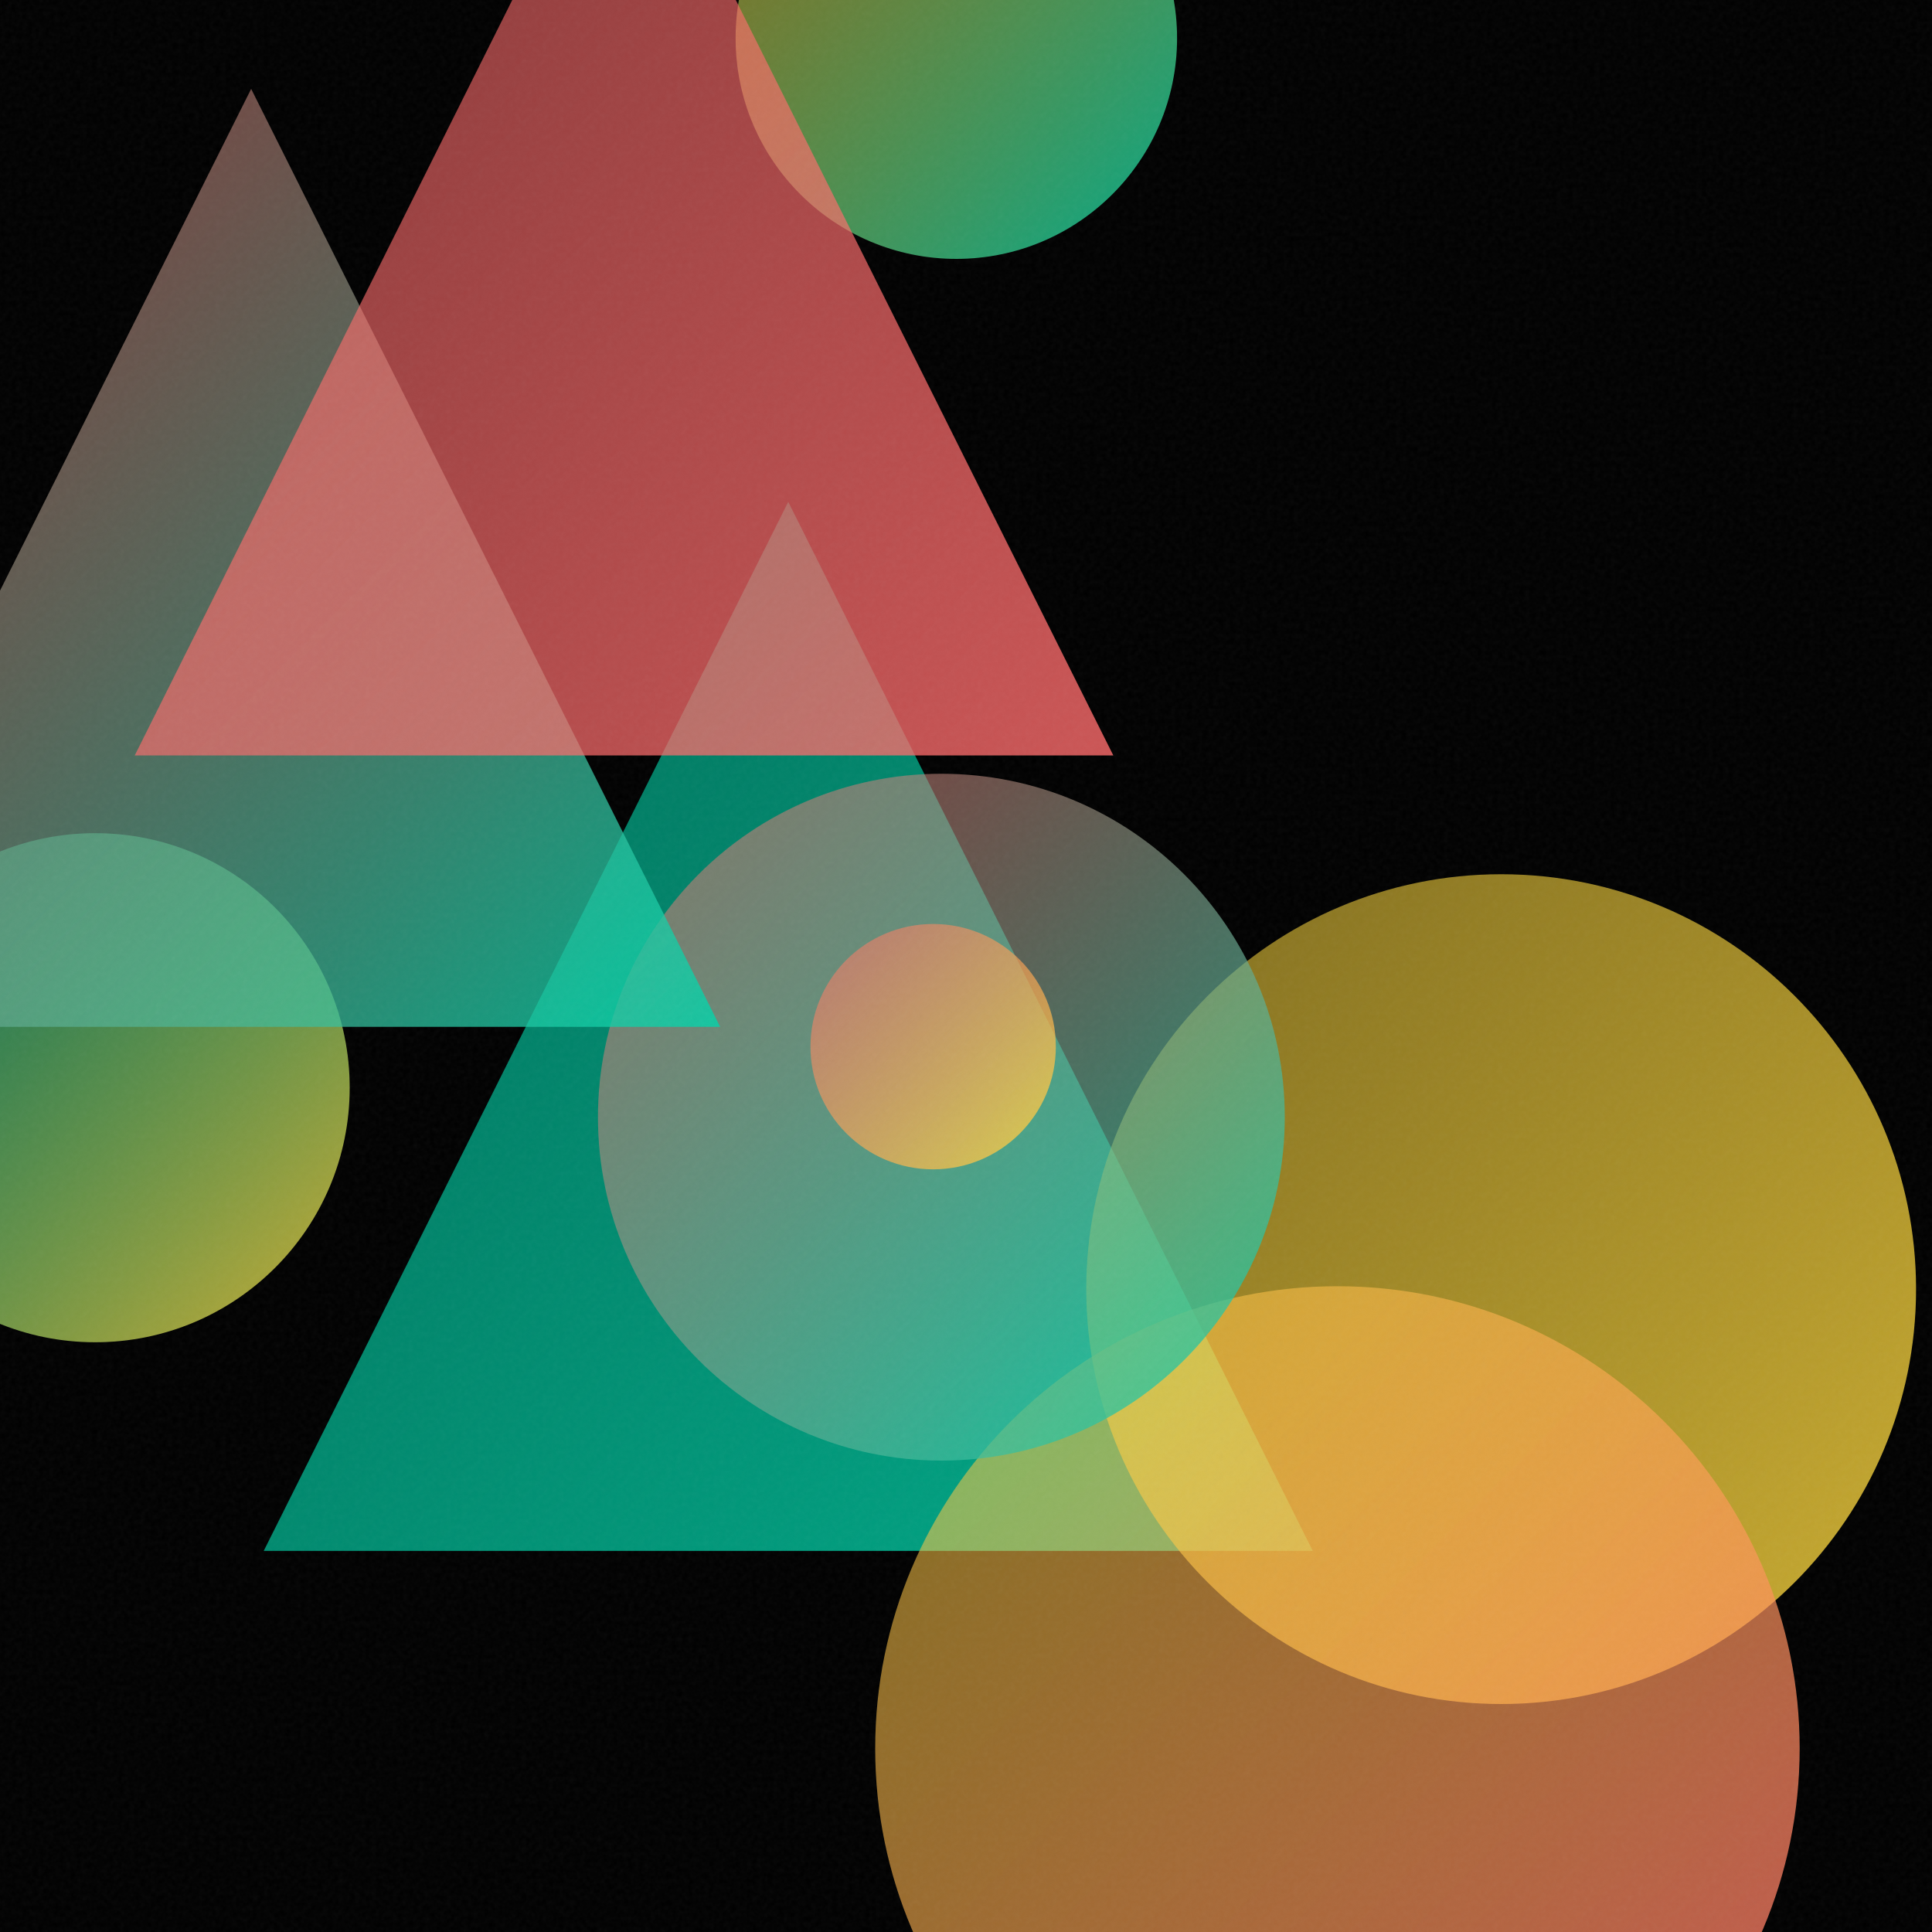
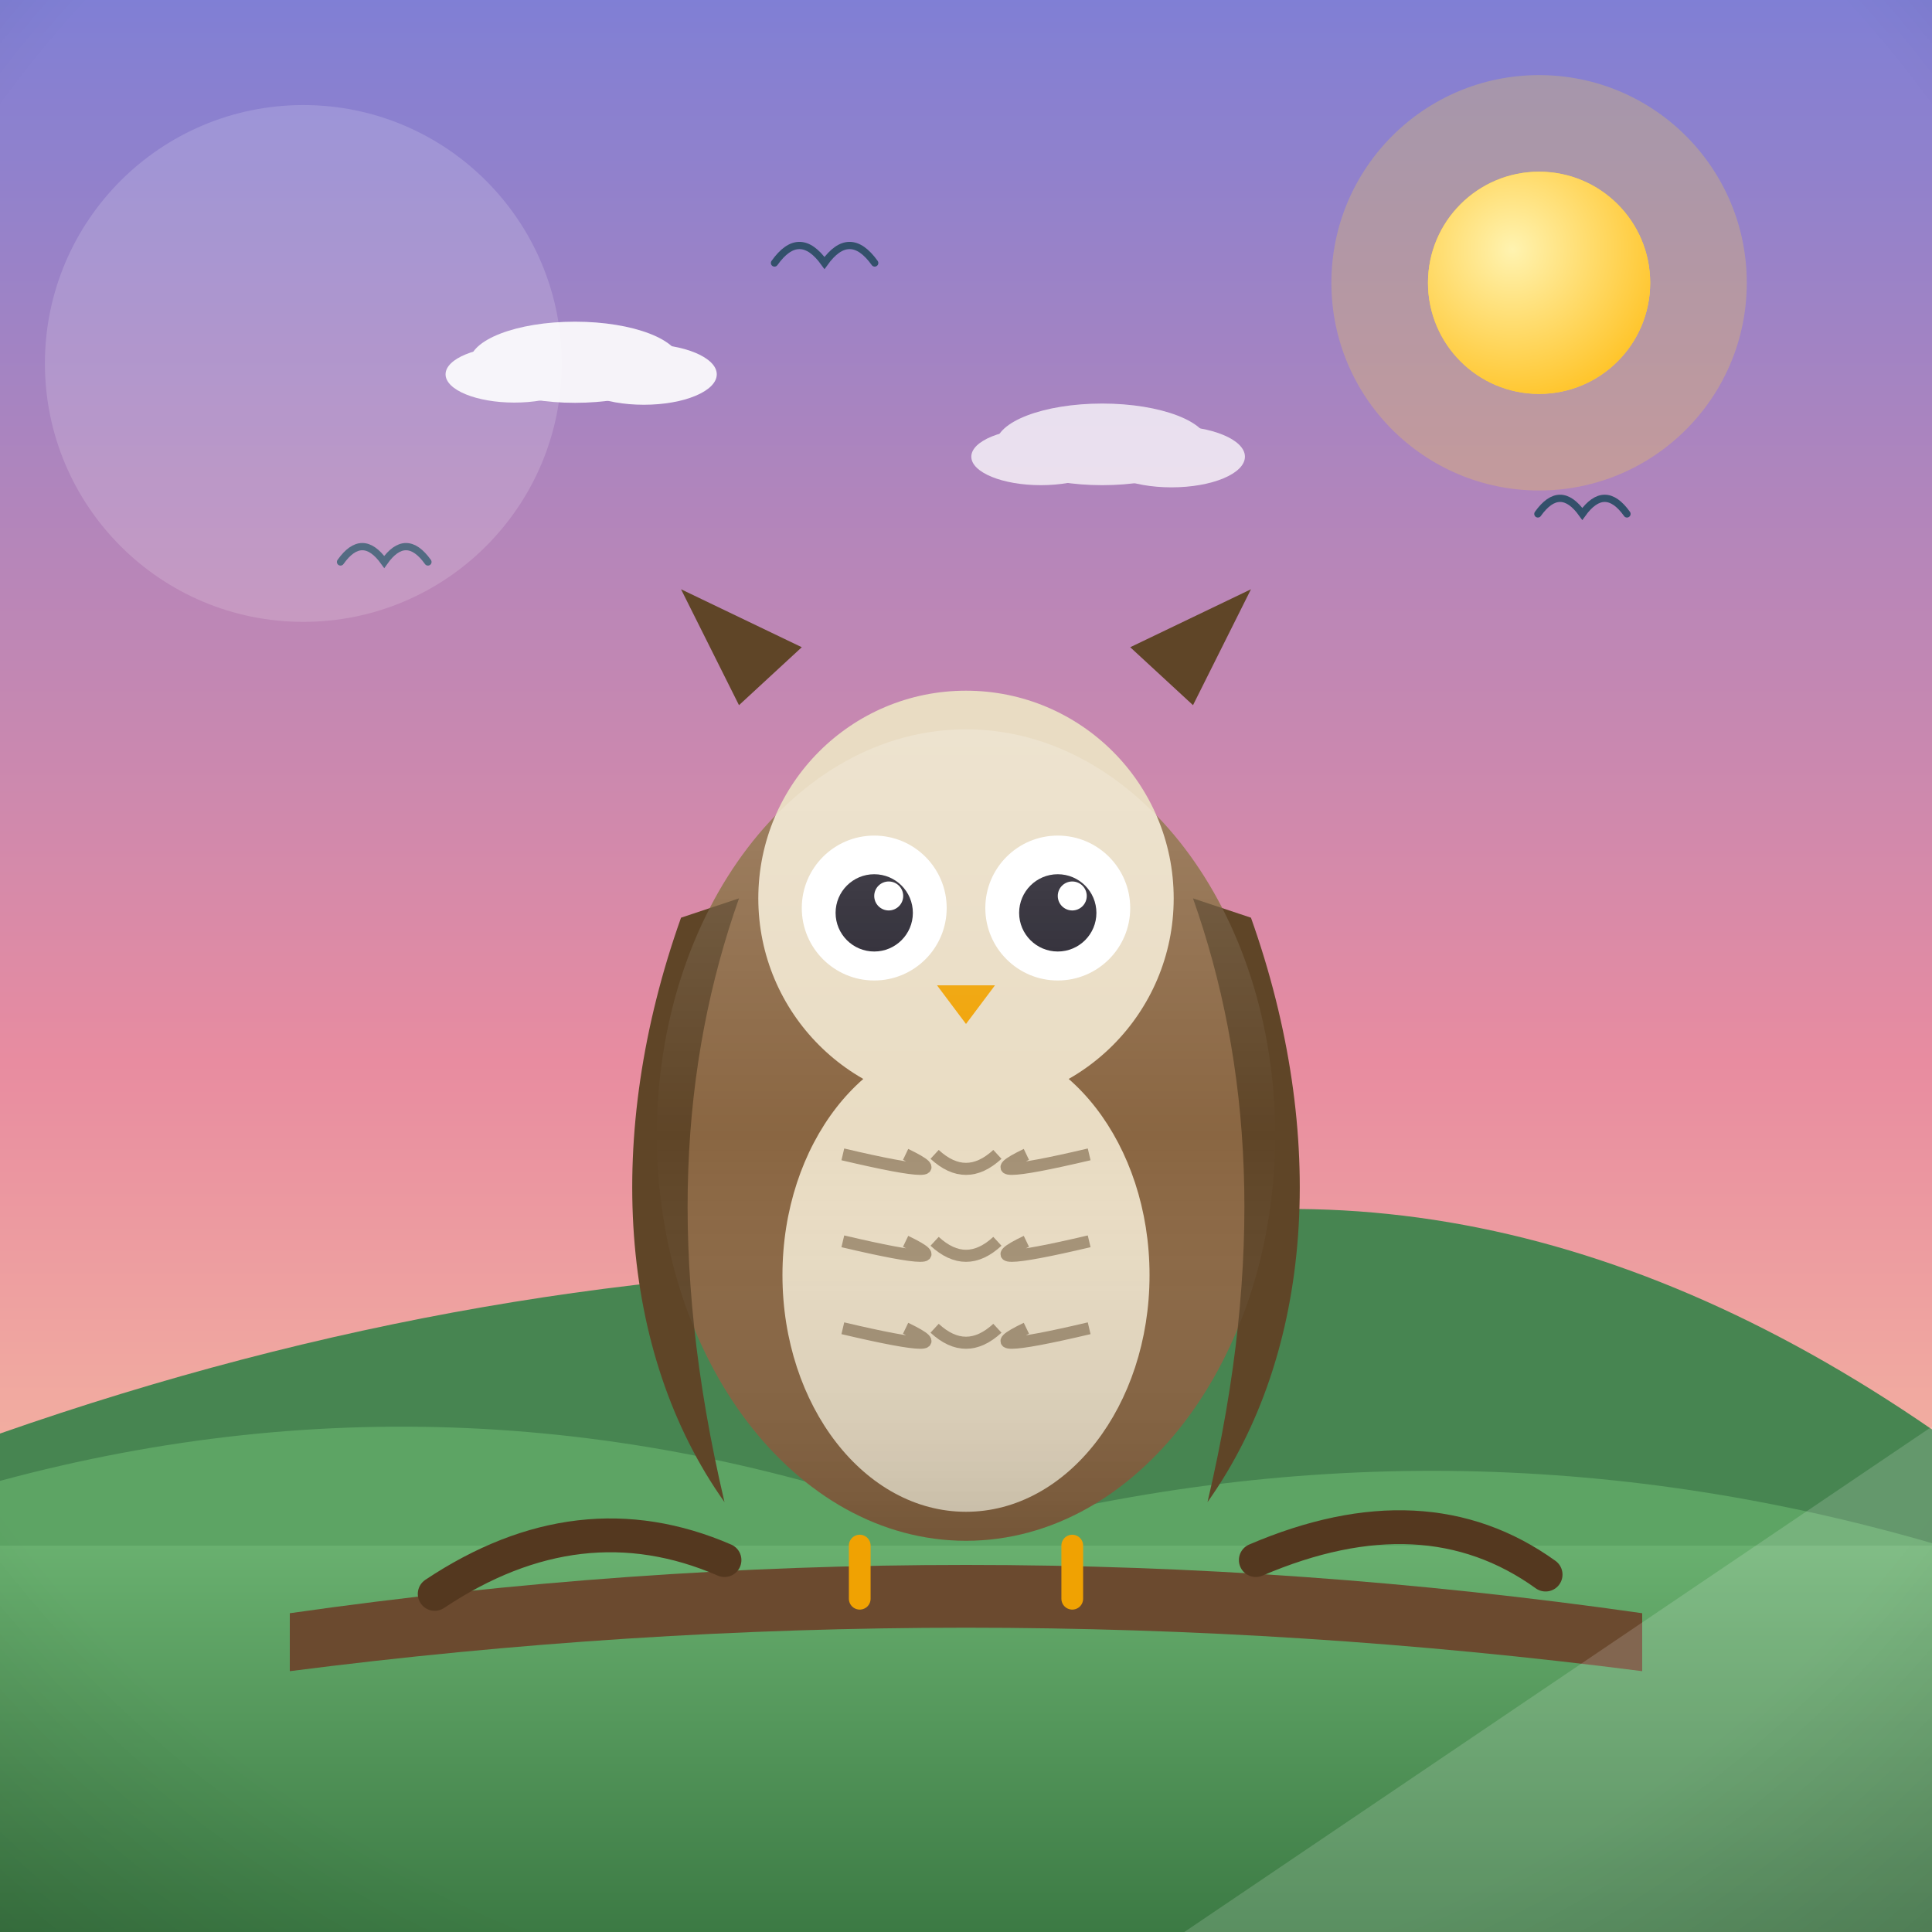
- <svg xmlns="http://www.w3.org/2000/svg" viewBox="0 0 400 400">
+ <svg xmlns="http://www.w3.org/2000/svg" viewBox="0 0 800 800">
  <defs>
-     <linearGradient id="g0" x1="54.6" y1="103.9" x2="271.8" y2="321.1" gradientUnits="userSpaceOnUse">
-       <stop offset="0" stop-color="#00D4AA" stop-opacity="0.5" />
-       <stop offset="1" stop-color="#00D4AA" stop-opacity="0.8" />
+     <linearGradient id="sky" x1="0" y1="0" x2="0" y2="1">
+       <stop offset="0" stop-color="#7f7fd5" />
+       <stop offset="0.55" stop-color="#e88ca0" />
+       <stop offset="1" stop-color="#ffd9a0" />
    </linearGradient>
-     <linearGradient id="g1" x1="224.9" y1="181.0" x2="396.7" y2="352.8" gradientUnits="userSpaceOnUse">
-       <stop offset="0" stop-color="#FFD93D" stop-opacity="0.5" />
-       <stop offset="1" stop-color="#FFD93D" stop-opacity="0.8" />
+     <radialGradient id="sunG" cx="0.38" cy="0.35" r="0.9">
+       <stop offset="0" stop-color="#fff3b0" />
+       <stop offset="1" stop-color="#ffb703" />
+     </radialGradient>
+     <linearGradient id="ground" x1="0" y1="0" x2="0" y2="1">
+       <stop offset="0" stop-color="#69b06f" />
+       <stop offset="1" stop-color="#3c7a44" />
    </linearGradient>
-     <linearGradient id="g2" x1="181.2" y1="266.4" x2="372.6" y2="457.7" gradientUnits="userSpaceOnUse">
-       <stop offset="0" stop-color="#FFD93D" stop-opacity="0.5" />
-       <stop offset="1" stop-color="#FF6B6B" stop-opacity="0.8" />
+     <linearGradient id="sea" x1="0" y1="0" x2="0" y2="1">
+       <stop offset="0" stop-color="#3d9bc4" />
+       <stop offset="1" stop-color="#1668a0" />
    </linearGradient>
-     <linearGradient id="g3" x1="123.7" y1="160.1" x2="266.0" y2="302.4" gradientUnits="userSpaceOnUse">
-       <stop offset="0" stop-color="#FF6B6B" stop-opacity="0.5" />
-       <stop offset="1" stop-color="#00D4AA" stop-opacity="0.8" />
+     <linearGradient id="shade" x1="0" y1="0" x2="0" y2="1">
+       <stop offset="0" stop-color="#ffffff" stop-opacity="0.20" />
+       <stop offset="0.5" stop-color="#ffffff" stop-opacity="0" />
+       <stop offset="1" stop-color="#000000" stop-opacity="0.16" />
    </linearGradient>
-     <linearGradient id="g4" x1="152.3" y1="-37.8" x2="243.7" y2="53.6" gradientUnits="userSpaceOnUse">
-       <stop offset="0" stop-color="#FFD93D" stop-opacity="0.5" />
-       <stop offset="1" stop-color="#00D4AA" stop-opacity="0.8" />
-     </linearGradient>
-     <linearGradient id="g5" x1="-32.9" y1="172.6" x2="72.4" y2="277.9" gradientUnits="userSpaceOnUse">
-       <stop offset="0" stop-color="#00D4AA" stop-opacity="0.5" />
-       <stop offset="1" stop-color="#FFD93D" stop-opacity="0.8" />
-     </linearGradient>
-     <linearGradient id="g6" x1="167.9" y1="191.3" x2="218.6" y2="242.0" gradientUnits="userSpaceOnUse">
-       <stop offset="0" stop-color="#FF6B6B" stop-opacity="0.5" />
-       <stop offset="1" stop-color="#FFD93D" stop-opacity="0.8" />
-     </linearGradient>
-     <linearGradient id="g7" x1="-45.2" y1="18.4" x2="149.1" y2="212.6" gradientUnits="userSpaceOnUse">
-       <stop offset="0" stop-color="#FF6B6B" stop-opacity="0.5" />
-       <stop offset="1" stop-color="#00D4AA" stop-opacity="0.8" />
-     </linearGradient>
-     <linearGradient id="g8" x1="27.9" y1="-46.3" x2="230.5" y2="156.4" gradientUnits="userSpaceOnUse">
-       <stop offset="0" stop-color="#FF6B6B" stop-opacity="0.5" />
-       <stop offset="1" stop-color="#FF6B6B" stop-opacity="0.8" />
-     </linearGradient>
-     <filter id="n">
-       <feTurbulence type="fractalNoise" baseFrequency="0.9" numOctaves="2" stitchTiles="stitch" />
-       <feColorMatrix type="saturate" values="0" />
-     </filter>
+     <radialGradient id="vig" cx="0.5" cy="0.42" r="0.85">
+       <stop offset="0.72" stop-color="#000000" stop-opacity="0" />
+       <stop offset="1" stop-color="#000000" stop-opacity="0.20" />
+     </radialGradient>
  </defs>
-   <rect width="400" height="400" fill="#000000" />
-   <path d="M 163.2 103.9 L 271.8 321.1 L 54.6 321.1 Z" fill="url(#g0)" />
-   <circle cx="310.8" cy="266.9" r="85.9" fill="url(#g1)" />
-   <circle cx="276.9" cy="362.0" r="95.7" fill="url(#g2)" />
-   <circle cx="194.9" cy="231.3" r="71.1" fill="url(#g3)" />
-   <circle cx="198.0" cy="7.9" r="45.7" fill="url(#g4)" />
-   <circle cx="19.7" cy="225.2" r="52.7" fill="url(#g5)" />
-   <circle cx="193.2" cy="216.7" r="25.4" fill="url(#g6)" />
-   <path d="M 52.0 18.4 L 149.1 212.6 L -45.2 212.6 Z" fill="url(#g7)" />
-   <path d="M 129.2 -46.3 L 230.5 156.4 L 27.9 156.4 Z" fill="url(#g8)" />
-   <rect width="400" height="400" filter="url(#n)" opacity="0.05" />
+   <rect width="800" height="800" fill="url(#sky)" />
+   <circle cx="637.3" cy="117.1" r="86" fill="#ffd93d" opacity="0.25" />
+   <circle cx="637.3" cy="117.1" r="46" fill="#ffd93d" />
+   <circle cx="637.3" cy="117.1" r="46" fill="url(#sunG)" />
+   <g fill="#ffffff" opacity="0.9">
+     <ellipse cx="238.1" cy="150" rx="43.6" ry="16.8" />
+     <ellipse cx="213" cy="155" rx="28.5" ry="11.7" />
+     <ellipse cx="266.6" cy="155" rx="30.2" ry="12.6" />
+   </g>
+   <g fill="#ffffff" opacity="0.75">
+     <ellipse cx="456.4" cy="184" rx="44" ry="16.9" />
+     <ellipse cx="431" cy="189.1" rx="28.8" ry="11.8" />
+     <ellipse cx="485.1" cy="189.1" rx="30.4" ry="12.7" />
+   </g>
+   <path d="M0 684 L0 593.6 Q 200 523.6 400 524.2 Q 600 454.2 800 591.9 L800 684 Z" fill="#478551" />
+   <path d="M0 730 L0 613.2 Q 200 559.2 400 635.1 Q 600 581.1 800 639 L800 730 Z" fill="#5da464" />
+   <rect y="640" width="800" height="160" fill="url(#ground)" />
+   <path d="M 636.8 212.8 Q 646 199.9 655.2 212.8 Q 664.5 199.9 673.7 212.8" fill="none" stroke="#33506b" stroke-width="3" stroke-linecap="round" />
+   <path d="M 141 232.7 Q 150 220 159.1 232.7 Q 168.1 220 177.2 232.7" fill="none" stroke="#33506b" stroke-width="3" stroke-linecap="round" />
+   <path d="M 320.7 108.9 Q 331 94.4 341.4 108.9 Q 351.8 94.4 362.2 108.9" fill="none" stroke="#33506b" stroke-width="3" stroke-linecap="round" />
+   <g transform="translate(400 0) scale(1 1) translate(-400 0)">
+     <path d="M120 668 Q 400 628 680 668 L 680 692 Q 400 656 120 692 Z" fill="#6b4a2f" />
+     <path d="M180 660 Q 240 620 300 646 M520 646 Q 590 616 640 652" stroke="#54381f" stroke-width="14" fill="none" stroke-linecap="round" />
+     <ellipse cx="400" cy="470" rx="128" ry="168" fill="#8a6642" />
+     <path d="M282 380 C 250 470 256 560 300 622 C 276 520 282 440 306 372 Z" fill="#5f4527" />
+     <path d="M518 380 C 550 470 544 560 500 622 C 524 520 518 440 494 372 Z" fill="#5f4527" />
+     <ellipse cx="400" cy="528" rx="76" ry="98" fill="#e9dcc3" />
+     <path d="M 349 478 Q 400 490 375 478" stroke="#5f4527" stroke-width="5" fill="none" opacity="0.5" />
+     <path d="M 387 478 Q 400 490 413 478" stroke="#5f4527" stroke-width="5" fill="none" opacity="0.5" />
+     <path d="M 425 478 Q 400 490 451 478" stroke="#5f4527" stroke-width="5" fill="none" opacity="0.5" />
+     <path d="M 349 514 Q 400 526 375 514" stroke="#5f4527" stroke-width="5" fill="none" opacity="0.5" />
+     <path d="M 387 514 Q 400 526 413 514" stroke="#5f4527" stroke-width="5" fill="none" opacity="0.5" />
+     <path d="M 425 514 Q 400 526 451 514" stroke="#5f4527" stroke-width="5" fill="none" opacity="0.5" />
+     <path d="M 349 550 Q 400 562 375 550" stroke="#5f4527" stroke-width="5" fill="none" opacity="0.5" />
+     <path d="M 387 550 Q 400 562 413 550" stroke="#5f4527" stroke-width="5" fill="none" opacity="0.5" />
+     <path d="M 425 550 Q 400 562 451 550" stroke="#5f4527" stroke-width="5" fill="none" opacity="0.5" />
+     <circle cx="400" cy="372" r="86" fill="#e9dcc3" />
+     <circle cx="362" cy="376" r="30" fill="#ffffff" />
+     <circle cx="438" cy="376" r="30" fill="#ffffff" />
+     <circle cx="362" cy="378" r="16" fill="#23202b" />
+     <circle cx="438" cy="378" r="16" fill="#23202b" />
+     <circle cx="368" cy="371" r="6" fill="#ffffff" />
+     <circle cx="444" cy="371" r="6" fill="#ffffff" />
+     <path d="M388 408 L412 408 L400 424 Z" fill="#f0a202" />
+     <path d="M306 292 L282 244 L332 268 Z M494 292 L518 244 L468 268 Z" fill="#5f4527" />
+     <ellipse cx="400" cy="470" rx="128" ry="168" fill="url(#shade)" />
+     <path d="M356 640 L356 662 M444 640 L444 662" stroke="#f0a202" stroke-width="9" stroke-linecap="round" />
+   </g>
+   <g opacity="0.16">
+     <circle cx="125.6" cy="150.5" r="107" fill="#ffffff" />
+     <path d="M 490.4 800 L 800 800 L 800 590.7 Z" fill="#ffffff" />
+   </g>
+   <rect width="800" height="800" fill="url(#vig)" />
</svg>
